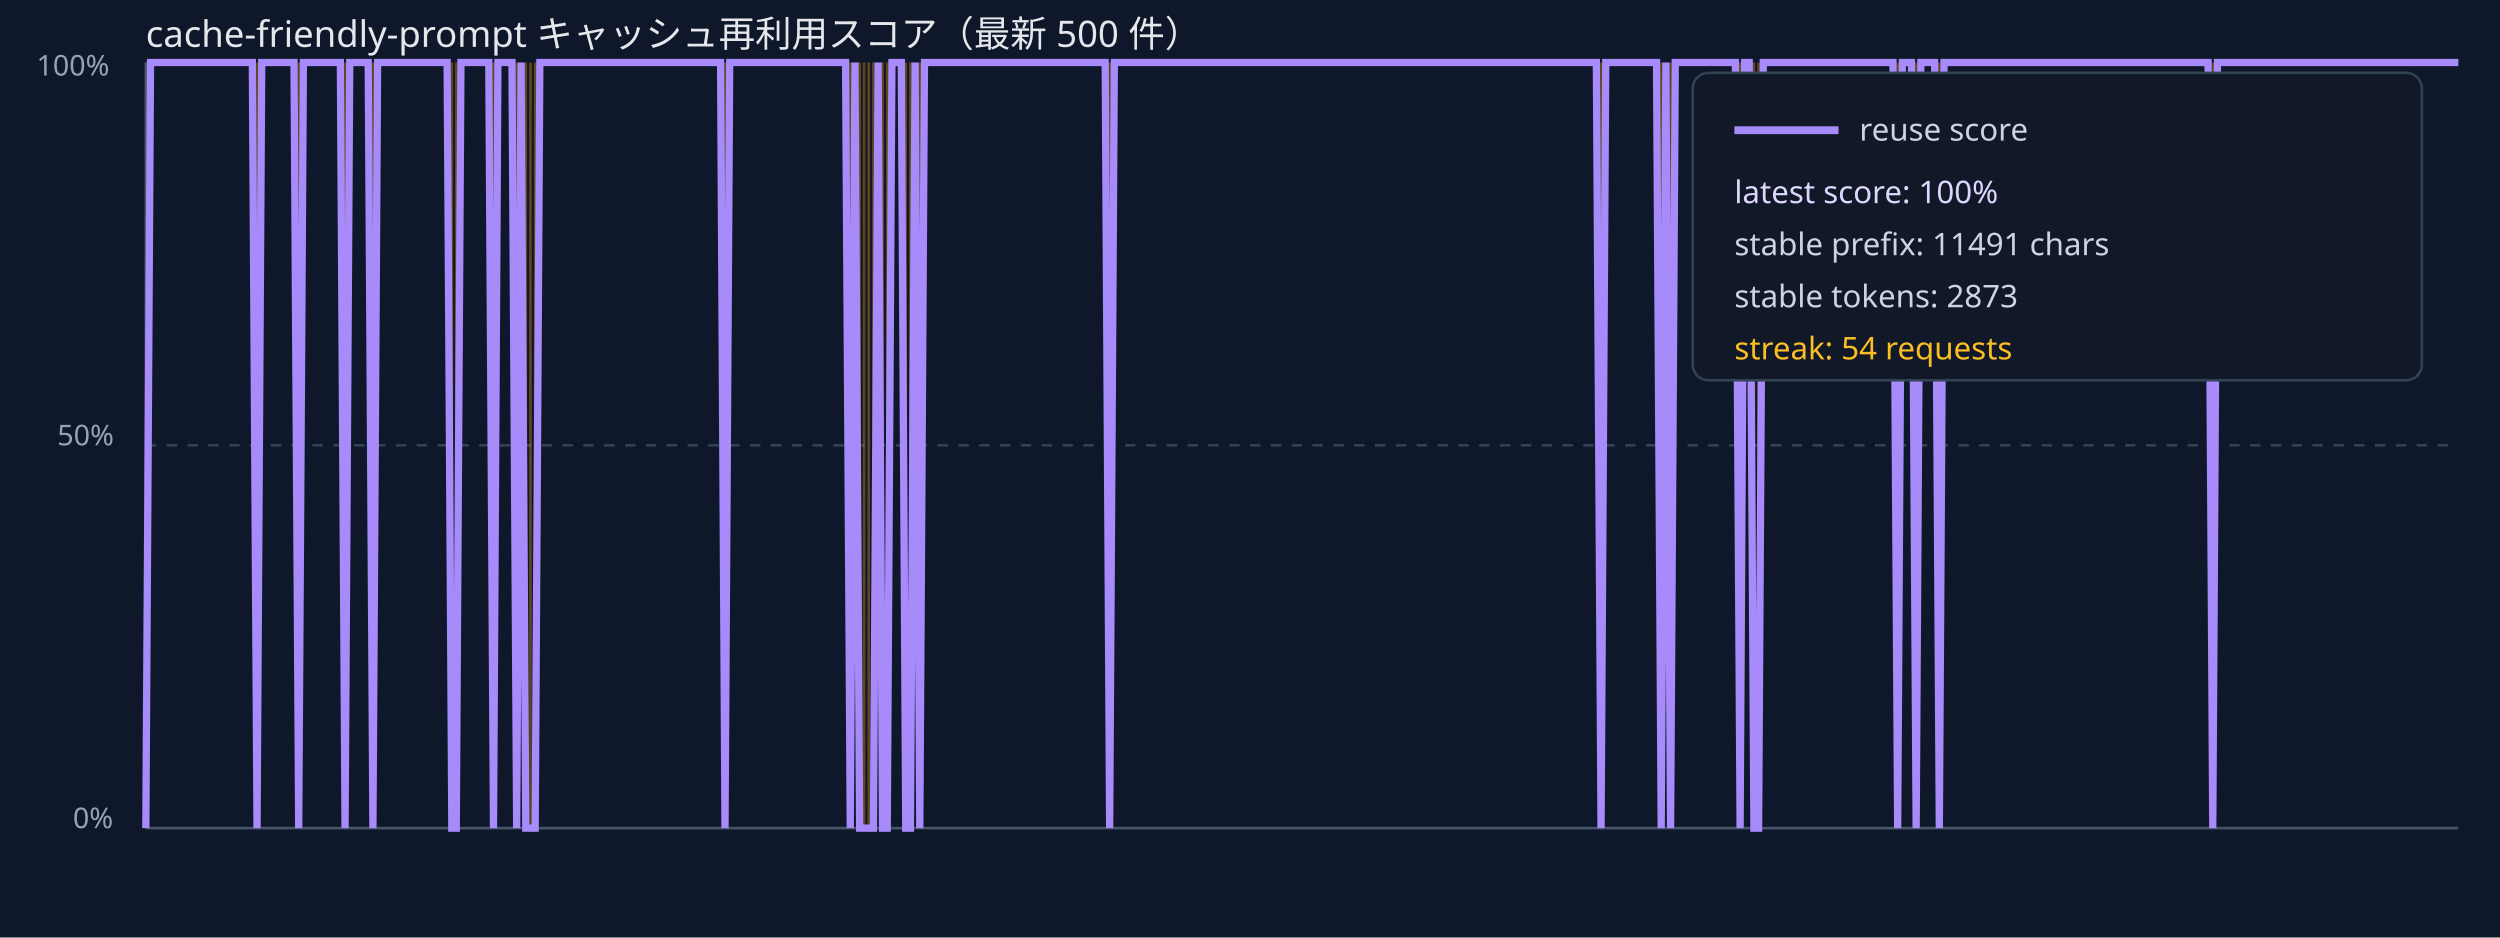
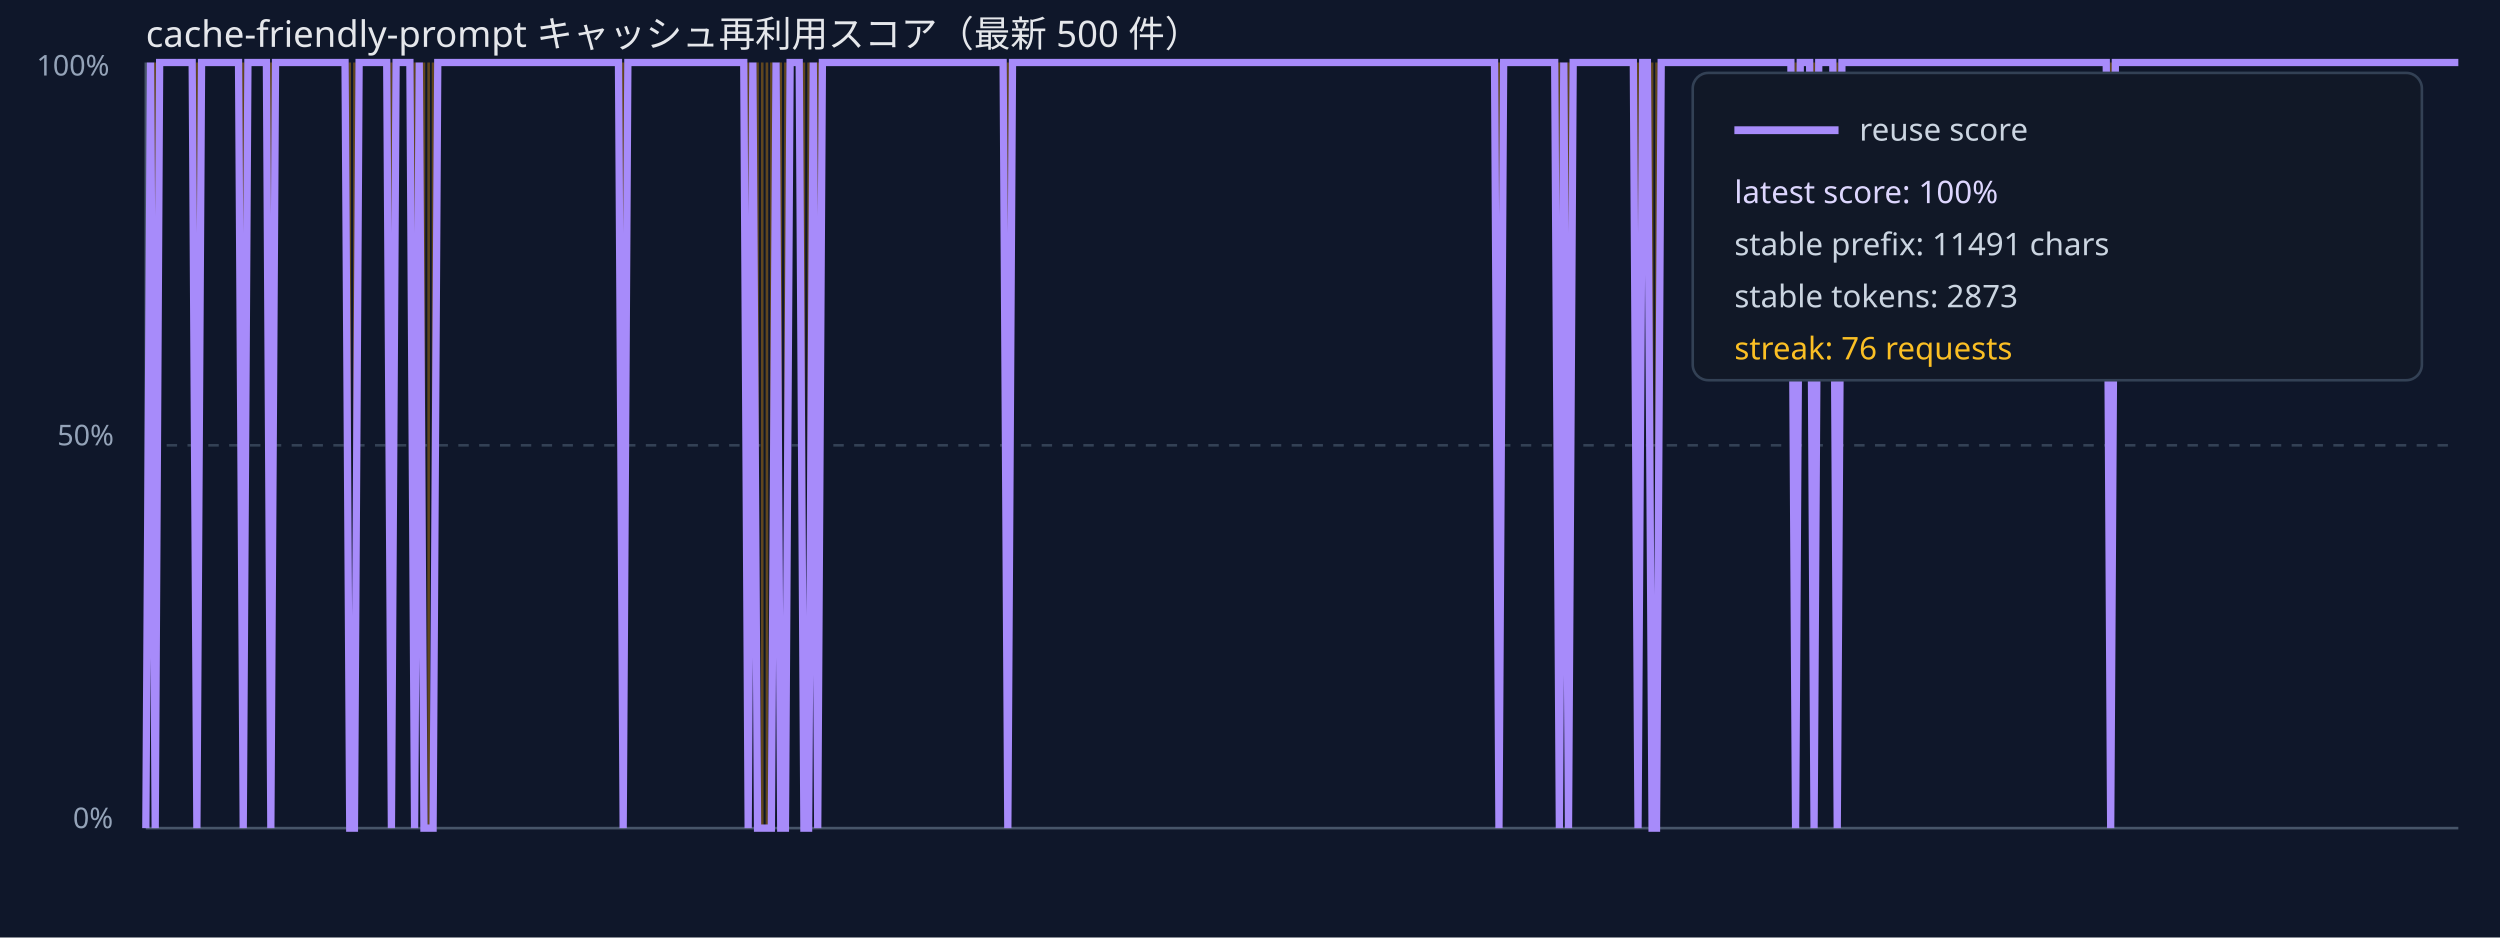
<svg xmlns="http://www.w3.org/2000/svg" width="960" height="360" viewBox="0 0 960 360">
  <rect width="100%" height="100%" fill="#0f172a" />
  <text x="56" y="18" fill="#e5e7eb" font-family="sans-serif" font-size="14">cache-friendly-prompt キャッシュ再利用スコア（最新 500 件）</text>
  <line x1="56" y1="318" x2="944" y2="318" stroke="#475569" />
  <line x1="56" y1="24" x2="56" y2="318" stroke="#475569" />
  <text x="14" y="29" fill="#94a3b8" font-family="sans-serif" font-size="11">100%</text>
  <text x="22" y="171" fill="#94a3b8" font-family="sans-serif" font-size="11">50%</text>
  <text x="28" y="318" fill="#94a3b8" font-family="sans-serif" font-size="11">0%</text>
  <line x1="56" y1="171.0" x2="944" y2="171.0" stroke="#334155" stroke-dasharray="4 4" />
-   <line x1="98.7" y1="24" x2="98.7" y2="318" stroke="#f59e0b" stroke-opacity="0.35" />
-   <line x1="114.7" y1="24" x2="114.7" y2="318" stroke="#f59e0b" stroke-opacity="0.35" />
-   <line x1="132.5" y1="24" x2="132.5" y2="318" stroke="#f59e0b" stroke-opacity="0.35" />
-   <line x1="143.2" y1="24" x2="143.2" y2="318" stroke="#f59e0b" stroke-opacity="0.35" />
-   <line x1="173.5" y1="24" x2="173.5" y2="318" stroke="#f59e0b" stroke-opacity="0.35" />
-   <line x1="175.2" y1="24" x2="175.2" y2="318" stroke="#f59e0b" stroke-opacity="0.35" />
-   <line x1="189.5" y1="24" x2="189.5" y2="318" stroke="#f59e0b" stroke-opacity="0.35" />
-   <line x1="198.4" y1="24" x2="198.4" y2="318" stroke="#f59e0b" stroke-opacity="0.35" />
-   <line x1="201.9" y1="24" x2="201.9" y2="318" stroke="#f59e0b" stroke-opacity="0.35" />
-   <line x1="203.7" y1="24" x2="203.7" y2="318" stroke="#f59e0b" stroke-opacity="0.35" />
-   <line x1="205.5" y1="24" x2="205.5" y2="318" stroke="#f59e0b" stroke-opacity="0.35" />
-   <line x1="278.4" y1="24" x2="278.4" y2="318" stroke="#f59e0b" stroke-opacity="0.35" />
-   <line x1="326.5" y1="24" x2="326.5" y2="318" stroke="#f59e0b" stroke-opacity="0.35" />
-   <line x1="330.1" y1="24" x2="330.1" y2="318" stroke="#f59e0b" stroke-opacity="0.35" />
-   <line x1="331.8" y1="24" x2="331.8" y2="318" stroke="#f59e0b" stroke-opacity="0.35" />
-   <line x1="333.6" y1="24" x2="333.6" y2="318" stroke="#f59e0b" stroke-opacity="0.35" />
-   <line x1="335.4" y1="24" x2="335.4" y2="318" stroke="#f59e0b" stroke-opacity="0.35" />
-   <line x1="338.9" y1="24" x2="338.9" y2="318" stroke="#f59e0b" stroke-opacity="0.35" />
-   <line x1="340.7" y1="24" x2="340.7" y2="318" stroke="#f59e0b" stroke-opacity="0.35" />
-   <line x1="347.8" y1="24" x2="347.8" y2="318" stroke="#f59e0b" stroke-opacity="0.35" />
-   <line x1="349.6" y1="24" x2="349.6" y2="318" stroke="#f59e0b" stroke-opacity="0.35" />
-   <line x1="353.2" y1="24" x2="353.2" y2="318" stroke="#f59e0b" stroke-opacity="0.35" />
-   <line x1="426.1" y1="24" x2="426.1" y2="318" stroke="#f59e0b" stroke-opacity="0.35" />
-   <line x1="614.8" y1="24" x2="614.8" y2="318" stroke="#f59e0b" stroke-opacity="0.35" />
-   <line x1="637.9" y1="24" x2="637.9" y2="318" stroke="#f59e0b" stroke-opacity="0.35" />
-   <line x1="641.5" y1="24" x2="641.5" y2="318" stroke="#f59e0b" stroke-opacity="0.35" />
-   <line x1="668.2" y1="24" x2="668.2" y2="318" stroke="#f59e0b" stroke-opacity="0.35" />
-   <line x1="673.5" y1="24" x2="673.5" y2="318" stroke="#f59e0b" stroke-opacity="0.35" />
-   <line x1="675.3" y1="24" x2="675.3" y2="318" stroke="#f59e0b" stroke-opacity="0.35" />
-   <line x1="728.7" y1="24" x2="728.7" y2="318" stroke="#f59e0b" stroke-opacity="0.35" />
-   <line x1="735.8" y1="24" x2="735.8" y2="318" stroke="#f59e0b" stroke-opacity="0.35" />
-   <line x1="744.7" y1="24" x2="744.7" y2="318" stroke="#f59e0b" stroke-opacity="0.35" />
-   <line x1="849.7" y1="24" x2="849.7" y2="318" stroke="#f59e0b" stroke-opacity="0.35" />
-   <polyline fill="none" stroke="#a78bfa" stroke-width="2.8" points="56.0,318.0 57.8,24.0 59.6,24.0 61.3,24.0 63.1,24.0 64.9,24.0 66.7,24.0 68.5,24.0 70.2,24.0 72.0,24.0 73.8,24.0 75.6,24.0 77.4,24.0 79.1,24.0 80.9,24.0 82.7,24.0 84.5,24.0 86.3,24.0 88.0,24.0 89.8,24.0 91.6,24.0 93.4,24.0 95.2,24.0 96.9,24.0 98.7,318.0 100.5,24.0 102.3,24.0 104.0,24.0 105.8,24.0 107.6,24.0 109.4,24.0 111.2,24.0 112.9,24.0 114.7,318.0 116.5,24.0 118.3,24.0 120.1,24.0 121.8,24.0 123.6,24.0 125.4,24.0 127.2,24.0 129.0,24.0 130.7,24.0 132.5,318.0 134.3,24.0 136.1,24.0 137.9,24.0 139.6,24.0 141.4,24.0 143.2,318.0 145.0,24.0 146.8,24.0 148.5,24.0 150.3,24.0 152.1,24.0 153.9,24.0 155.7,24.0 157.4,24.0 159.2,24.0 161.0,24.0 162.8,24.0 164.6,24.0 166.3,24.0 168.1,24.0 169.9,24.0 171.7,24.0 173.5,318.0 175.2,318.0 177.0,24.0 178.8,24.0 180.6,24.0 182.3,24.0 184.1,24.0 185.9,24.0 187.7,24.0 189.5,318.0 191.2,24.0 193.0,24.0 194.8,24.0 196.6,24.0 198.4,318.0 200.1,24.0 201.9,318.0 203.7,318.0 205.5,318.0 207.3,24.0 209.0,24.0 210.8,24.0 212.6,24.0 214.4,24.0 216.2,24.0 217.9,24.0 219.7,24.0 221.5,24.0 223.3,24.0 225.1,24.0 226.8,24.0 228.6,24.0 230.4,24.0 232.2,24.0 234.0,24.0 235.7,24.0 237.5,24.0 239.3,24.0 241.1,24.0 242.9,24.0 244.6,24.0 246.4,24.0 248.2,24.0 250.0,24.0 251.8,24.0 253.5,24.0 255.3,24.0 257.1,24.0 258.9,24.0 260.6,24.0 262.4,24.0 264.2,24.0 266.0,24.0 267.8,24.0 269.5,24.0 271.3,24.0 273.1,24.0 274.9,24.0 276.7,24.0 278.4,318.0 280.2,24.0 282.0,24.0 283.8,24.0 285.6,24.0 287.3,24.0 289.1,24.0 290.9,24.0 292.7,24.0 294.5,24.0 296.2,24.0 298.0,24.0 299.8,24.0 301.6,24.0 303.4,24.0 305.1,24.0 306.9,24.0 308.7,24.0 310.5,24.0 312.3,24.0 314.0,24.0 315.8,24.0 317.6,24.0 319.4,24.0 321.2,24.0 322.9,24.0 324.7,24.0 326.5,318.0 328.3,24.0 330.1,318.0 331.8,318.0 333.6,318.0 335.4,318.0 337.2,24.0 338.9,318.0 340.7,318.0 342.5,24.0 344.3,24.0 346.1,24.0 347.8,318.0 349.6,318.0 351.4,24.0 353.2,318.0 355.0,24.0 356.7,24.0 358.5,24.0 360.3,24.0 362.1,24.0 363.9,24.0 365.6,24.0 367.4,24.0 369.2,24.0 371.0,24.0 372.8,24.0 374.5,24.0 376.3,24.0 378.1,24.0 379.9,24.0 381.7,24.0 383.4,24.0 385.2,24.0 387.0,24.0 388.8,24.0 390.6,24.0 392.3,24.0 394.1,24.0 395.9,24.0 397.7,24.0 399.5,24.0 401.2,24.0 403.0,24.0 404.8,24.0 406.6,24.0 408.4,24.0 410.1,24.0 411.9,24.0 413.7,24.0 415.5,24.0 417.3,24.0 419.0,24.0 420.8,24.0 422.6,24.0 424.4,24.0 426.1,318.0 427.9,24.0 429.7,24.0 431.5,24.0 433.3,24.0 435.0,24.0 436.8,24.0 438.6,24.0 440.4,24.0 442.2,24.0 443.9,24.0 445.7,24.0 447.5,24.0 449.3,24.0 451.1,24.0 452.8,24.0 454.6,24.0 456.4,24.0 458.2,24.0 460.0,24.0 461.7,24.0 463.5,24.0 465.3,24.0 467.1,24.0 468.9,24.0 470.6,24.0 472.4,24.0 474.2,24.0 476.0,24.0 477.8,24.0 479.5,24.0 481.3,24.0 483.1,24.0 484.9,24.0 486.7,24.0 488.4,24.0 490.2,24.0 492.0,24.0 493.8,24.0 495.6,24.0 497.3,24.0 499.1,24.0 500.9,24.0 502.7,24.0 504.4,24.0 506.2,24.0 508.0,24.0 509.8,24.0 511.6,24.0 513.3,24.0 515.1,24.0 516.9,24.0 518.7,24.0 520.5,24.0 522.2,24.0 524.0,24.0 525.8,24.0 527.6,24.0 529.4,24.0 531.1,24.0 532.9,24.0 534.7,24.0 536.5,24.0 538.3,24.0 540.0,24.0 541.8,24.0 543.6,24.0 545.4,24.0 547.2,24.0 548.9,24.0 550.7,24.0 552.5,24.0 554.3,24.0 556.1,24.0 557.8,24.0 559.6,24.0 561.4,24.0 563.2,24.0 565.0,24.0 566.7,24.0 568.5,24.0 570.3,24.0 572.1,24.0 573.9,24.0 575.6,24.0 577.4,24.0 579.2,24.0 581.0,24.0 582.7,24.0 584.5,24.0 586.3,24.0 588.1,24.0 589.9,24.0 591.6,24.0 593.4,24.0 595.2,24.0 597.0,24.0 598.8,24.0 600.5,24.0 602.3,24.0 604.1,24.0 605.9,24.0 607.7,24.0 609.4,24.0 611.2,24.0 613.0,24.0 614.8,318.0 616.6,24.0 618.3,24.0 620.1,24.0 621.9,24.0 623.7,24.0 625.5,24.0 627.2,24.0 629.0,24.0 630.8,24.0 632.6,24.0 634.4,24.0 636.1,24.0 637.9,318.0 639.7,24.0 641.5,318.0 643.3,24.0 645.0,24.0 646.8,24.0 648.6,24.0 650.4,24.0 652.2,24.0 653.9,24.0 655.7,24.0 657.5,24.0 659.3,24.0 661.1,24.0 662.8,24.0 664.6,24.0 666.4,24.0 668.2,318.0 669.9,24.0 671.7,24.0 673.5,318.0 675.3,318.0 677.1,24.0 678.8,24.0 680.6,24.0 682.4,24.0 684.2,24.0 686.0,24.0 687.7,24.0 689.5,24.0 691.3,24.0 693.1,24.0 694.9,24.0 696.6,24.0 698.4,24.0 700.2,24.0 702.0,24.0 703.8,24.0 705.5,24.0 707.3,24.0 709.1,24.0 710.9,24.0 712.7,24.0 714.4,24.0 716.2,24.0 718.0,24.0 719.8,24.0 721.6,24.0 723.3,24.0 725.1,24.0 726.9,24.0 728.7,318.0 730.5,24.0 732.2,24.0 734.0,24.0 735.8,318.0 737.6,24.0 739.4,24.0 741.1,24.0 742.9,24.0 744.7,318.0 746.5,24.0 748.2,24.0 750.0,24.0 751.8,24.0 753.6,24.0 755.4,24.0 757.1,24.0 758.9,24.0 760.7,24.0 762.5,24.0 764.3,24.0 766.0,24.0 767.8,24.0 769.6,24.0 771.4,24.0 773.2,24.0 774.9,24.0 776.7,24.0 778.5,24.0 780.3,24.0 782.1,24.0 783.8,24.0 785.6,24.0 787.4,24.0 789.2,24.0 791.0,24.0 792.7,24.0 794.5,24.0 796.3,24.0 798.1,24.0 799.9,24.0 801.6,24.0 803.4,24.0 805.2,24.0 807.0,24.0 808.8,24.0 810.5,24.0 812.3,24.0 814.1,24.0 815.9,24.0 817.7,24.0 819.4,24.0 821.2,24.0 823.0,24.0 824.8,24.0 826.5,24.0 828.3,24.0 830.1,24.0 831.9,24.0 833.7,24.0 835.4,24.0 837.2,24.0 839.0,24.0 840.8,24.0 842.6,24.0 844.3,24.0 846.1,24.0 847.9,24.0 849.7,318.0 851.5,24.0 853.2,24.0 855.0,24.0 856.8,24.0 858.6,24.0 860.4,24.0 862.1,24.0 863.9,24.0 865.7,24.0 867.5,24.0 869.3,24.0 871.0,24.0 872.8,24.0 874.6,24.0 876.4,24.0 878.2,24.0 879.9,24.0 881.7,24.0 883.5,24.0 885.3,24.0 887.1,24.0 888.8,24.0 890.6,24.0 892.4,24.0 894.2,24.0 896.0,24.0 897.7,24.0 899.5,24.0 901.3,24.0 903.1,24.0 904.8,24.0 906.6,24.0 908.4,24.0 910.2,24.0 912.0,24.0 913.7,24.0 915.5,24.0 917.3,24.0 919.1,24.0 920.9,24.0 922.6,24.0 924.4,24.0 926.2,24.0 928.0,24.0 929.8,24.0 931.5,24.0 933.3,24.0 935.1,24.0 936.9,24.0 938.7,24.0 940.4,24.0 942.2,24.0 944.0,24.0" />
+   <line x1="59.6" y1="24" x2="59.6" y2="318" stroke="#f59e0b" stroke-opacity="0.35" />
+   <line x1="75.6" y1="24" x2="75.6" y2="318" stroke="#f59e0b" stroke-opacity="0.35" />
+   <line x1="93.4" y1="24" x2="93.4" y2="318" stroke="#f59e0b" stroke-opacity="0.35" />
+   <line x1="104.0" y1="24" x2="104.0" y2="318" stroke="#f59e0b" stroke-opacity="0.35" />
+   <line x1="134.3" y1="24" x2="134.3" y2="318" stroke="#f59e0b" stroke-opacity="0.35" />
+   <line x1="136.1" y1="24" x2="136.1" y2="318" stroke="#f59e0b" stroke-opacity="0.35" />
+   <line x1="150.3" y1="24" x2="150.3" y2="318" stroke="#f59e0b" stroke-opacity="0.35" />
+   <line x1="159.2" y1="24" x2="159.2" y2="318" stroke="#f59e0b" stroke-opacity="0.35" />
+   <line x1="162.8" y1="24" x2="162.8" y2="318" stroke="#f59e0b" stroke-opacity="0.35" />
+   <line x1="164.6" y1="24" x2="164.6" y2="318" stroke="#f59e0b" stroke-opacity="0.35" />
+   <line x1="166.3" y1="24" x2="166.3" y2="318" stroke="#f59e0b" stroke-opacity="0.35" />
+   <line x1="239.3" y1="24" x2="239.3" y2="318" stroke="#f59e0b" stroke-opacity="0.35" />
+   <line x1="287.3" y1="24" x2="287.3" y2="318" stroke="#f59e0b" stroke-opacity="0.35" />
+   <line x1="290.9" y1="24" x2="290.9" y2="318" stroke="#f59e0b" stroke-opacity="0.35" />
+   <line x1="292.7" y1="24" x2="292.7" y2="318" stroke="#f59e0b" stroke-opacity="0.35" />
+   <line x1="294.5" y1="24" x2="294.5" y2="318" stroke="#f59e0b" stroke-opacity="0.35" />
+   <line x1="296.2" y1="24" x2="296.2" y2="318" stroke="#f59e0b" stroke-opacity="0.35" />
+   <line x1="299.8" y1="24" x2="299.8" y2="318" stroke="#f59e0b" stroke-opacity="0.35" />
+   <line x1="301.6" y1="24" x2="301.6" y2="318" stroke="#f59e0b" stroke-opacity="0.35" />
+   <line x1="308.7" y1="24" x2="308.7" y2="318" stroke="#f59e0b" stroke-opacity="0.35" />
+   <line x1="310.5" y1="24" x2="310.5" y2="318" stroke="#f59e0b" stroke-opacity="0.35" />
+   <line x1="314.0" y1="24" x2="314.0" y2="318" stroke="#f59e0b" stroke-opacity="0.35" />
+   <line x1="387.0" y1="24" x2="387.0" y2="318" stroke="#f59e0b" stroke-opacity="0.35" />
+   <line x1="575.6" y1="24" x2="575.6" y2="318" stroke="#f59e0b" stroke-opacity="0.35" />
+   <line x1="598.8" y1="24" x2="598.8" y2="318" stroke="#f59e0b" stroke-opacity="0.35" />
+   <line x1="602.3" y1="24" x2="602.3" y2="318" stroke="#f59e0b" stroke-opacity="0.35" />
+   <line x1="629.0" y1="24" x2="629.0" y2="318" stroke="#f59e0b" stroke-opacity="0.35" />
+   <line x1="634.4" y1="24" x2="634.4" y2="318" stroke="#f59e0b" stroke-opacity="0.35" />
+   <line x1="636.1" y1="24" x2="636.1" y2="318" stroke="#f59e0b" stroke-opacity="0.35" />
+   <line x1="689.5" y1="24" x2="689.5" y2="318" stroke="#f59e0b" stroke-opacity="0.35" />
+   <line x1="696.6" y1="24" x2="696.6" y2="318" stroke="#f59e0b" stroke-opacity="0.35" />
+   <line x1="705.5" y1="24" x2="705.5" y2="318" stroke="#f59e0b" stroke-opacity="0.35" />
+   <line x1="810.5" y1="24" x2="810.5" y2="318" stroke="#f59e0b" stroke-opacity="0.35" />
+   <polyline fill="none" stroke="#a78bfa" stroke-width="2.8" points="56.0,318.0 57.8,24.0 59.6,318.0 61.3,24.0 63.1,24.0 64.9,24.0 66.7,24.0 68.5,24.0 70.2,24.0 72.0,24.0 73.8,24.0 75.6,318.0 77.4,24.0 79.1,24.0 80.9,24.0 82.7,24.0 84.5,24.0 86.3,24.0 88.0,24.0 89.8,24.0 91.6,24.0 93.4,318.0 95.2,24.0 96.9,24.0 98.7,24.0 100.5,24.0 102.3,24.0 104.0,318.0 105.8,24.0 107.6,24.0 109.4,24.0 111.2,24.0 112.9,24.0 114.7,24.0 116.5,24.0 118.3,24.0 120.1,24.0 121.8,24.0 123.6,24.0 125.4,24.0 127.2,24.0 129.0,24.0 130.7,24.0 132.5,24.0 134.3,318.0 136.1,318.0 137.9,24.0 139.6,24.0 141.4,24.0 143.2,24.0 145.0,24.0 146.8,24.0 148.5,24.0 150.3,318.0 152.1,24.0 153.9,24.0 155.7,24.0 157.4,24.0 159.2,318.0 161.0,24.0 162.8,318.0 164.6,318.0 166.3,318.0 168.1,24.0 169.9,24.0 171.7,24.0 173.5,24.0 175.2,24.0 177.0,24.0 178.8,24.0 180.6,24.0 182.3,24.0 184.1,24.0 185.9,24.0 187.7,24.0 189.5,24.0 191.2,24.0 193.0,24.0 194.8,24.0 196.6,24.0 198.4,24.0 200.1,24.0 201.9,24.0 203.7,24.0 205.5,24.0 207.3,24.0 209.0,24.0 210.8,24.0 212.6,24.0 214.4,24.0 216.2,24.0 217.9,24.0 219.7,24.0 221.5,24.0 223.3,24.0 225.1,24.0 226.8,24.0 228.6,24.0 230.4,24.0 232.2,24.0 234.0,24.0 235.7,24.0 237.5,24.0 239.3,318.0 241.1,24.0 242.9,24.0 244.6,24.0 246.4,24.0 248.2,24.0 250.0,24.0 251.8,24.0 253.5,24.0 255.3,24.0 257.1,24.0 258.9,24.0 260.6,24.0 262.4,24.0 264.2,24.0 266.0,24.0 267.8,24.0 269.5,24.0 271.3,24.0 273.1,24.0 274.9,24.0 276.7,24.0 278.4,24.0 280.2,24.0 282.0,24.0 283.8,24.0 285.6,24.0 287.3,318.0 289.1,24.0 290.9,318.0 292.7,318.0 294.5,318.0 296.2,318.0 298.0,24.0 299.8,318.0 301.6,318.0 303.4,24.0 305.1,24.0 306.9,24.0 308.7,318.0 310.5,318.0 312.3,24.0 314.0,318.0 315.8,24.0 317.6,24.0 319.4,24.0 321.2,24.0 322.9,24.0 324.7,24.0 326.5,24.0 328.3,24.0 330.1,24.0 331.8,24.0 333.6,24.0 335.4,24.0 337.2,24.0 338.9,24.0 340.7,24.0 342.5,24.0 344.3,24.0 346.1,24.0 347.8,24.0 349.6,24.0 351.4,24.0 353.2,24.0 355.0,24.0 356.7,24.0 358.5,24.0 360.3,24.0 362.1,24.0 363.9,24.0 365.6,24.0 367.4,24.0 369.2,24.0 371.0,24.0 372.8,24.0 374.5,24.0 376.3,24.0 378.1,24.0 379.9,24.0 381.7,24.0 383.4,24.0 385.2,24.0 387.0,318.0 388.8,24.0 390.6,24.0 392.3,24.0 394.1,24.0 395.9,24.0 397.7,24.0 399.5,24.0 401.2,24.0 403.0,24.0 404.8,24.0 406.6,24.0 408.4,24.0 410.1,24.0 411.9,24.0 413.7,24.0 415.5,24.0 417.3,24.0 419.0,24.0 420.8,24.0 422.6,24.0 424.4,24.0 426.1,24.0 427.9,24.0 429.7,24.0 431.5,24.0 433.3,24.0 435.0,24.0 436.8,24.0 438.6,24.0 440.4,24.0 442.2,24.0 443.9,24.0 445.7,24.0 447.5,24.0 449.3,24.0 451.1,24.0 452.8,24.0 454.6,24.0 456.4,24.0 458.2,24.0 460.0,24.0 461.7,24.0 463.5,24.0 465.3,24.0 467.1,24.0 468.9,24.0 470.6,24.0 472.4,24.0 474.2,24.0 476.0,24.0 477.8,24.0 479.5,24.0 481.3,24.0 483.1,24.0 484.9,24.0 486.7,24.0 488.4,24.0 490.2,24.0 492.0,24.0 493.8,24.0 495.6,24.0 497.3,24.0 499.1,24.0 500.9,24.0 502.7,24.0 504.4,24.0 506.2,24.0 508.0,24.0 509.8,24.0 511.6,24.0 513.3,24.0 515.1,24.0 516.9,24.0 518.7,24.0 520.5,24.0 522.2,24.0 524.0,24.0 525.8,24.0 527.6,24.0 529.4,24.0 531.1,24.0 532.9,24.0 534.7,24.0 536.5,24.0 538.3,24.0 540.0,24.0 541.8,24.0 543.6,24.0 545.4,24.0 547.2,24.0 548.9,24.0 550.7,24.0 552.5,24.0 554.3,24.0 556.1,24.0 557.8,24.0 559.6,24.0 561.4,24.0 563.2,24.0 565.0,24.0 566.7,24.0 568.5,24.0 570.3,24.0 572.1,24.0 573.9,24.0 575.6,318.0 577.4,24.0 579.2,24.0 581.0,24.0 582.7,24.0 584.5,24.0 586.3,24.0 588.1,24.0 589.9,24.0 591.6,24.0 593.4,24.0 595.2,24.0 597.0,24.0 598.8,318.0 600.5,24.0 602.3,318.0 604.1,24.0 605.9,24.0 607.7,24.0 609.4,24.0 611.2,24.0 613.0,24.0 614.8,24.0 616.6,24.0 618.3,24.0 620.1,24.0 621.9,24.0 623.7,24.0 625.5,24.0 627.2,24.0 629.0,318.0 630.8,24.0 632.6,24.0 634.4,318.0 636.1,318.0 637.9,24.0 639.7,24.0 641.5,24.0 643.3,24.0 645.0,24.0 646.8,24.0 648.6,24.0 650.4,24.0 652.2,24.0 653.9,24.0 655.7,24.0 657.5,24.0 659.3,24.0 661.1,24.0 662.8,24.0 664.6,24.0 666.4,24.0 668.2,24.0 669.9,24.0 671.7,24.0 673.5,24.0 675.3,24.0 677.1,24.0 678.8,24.0 680.6,24.0 682.4,24.0 684.2,24.0 686.0,24.0 687.7,24.0 689.5,318.0 691.3,24.0 693.1,24.0 694.9,24.0 696.6,318.0 698.4,24.0 700.2,24.0 702.0,24.0 703.8,24.0 705.5,318.0 707.3,24.0 709.1,24.0 710.9,24.0 712.7,24.0 714.4,24.0 716.2,24.0 718.0,24.0 719.8,24.0 721.6,24.0 723.3,24.0 725.1,24.0 726.9,24.0 728.7,24.0 730.5,24.0 732.2,24.0 734.0,24.0 735.8,24.0 737.6,24.0 739.4,24.0 741.1,24.0 742.9,24.0 744.7,24.0 746.5,24.0 748.2,24.0 750.0,24.0 751.8,24.0 753.6,24.0 755.4,24.0 757.1,24.0 758.9,24.0 760.7,24.0 762.5,24.0 764.3,24.0 766.0,24.0 767.8,24.0 769.6,24.0 771.4,24.0 773.2,24.0 774.9,24.0 776.7,24.0 778.5,24.0 780.3,24.0 782.1,24.0 783.8,24.0 785.6,24.0 787.4,24.0 789.2,24.0 791.0,24.0 792.7,24.0 794.5,24.0 796.3,24.0 798.1,24.0 799.9,24.0 801.6,24.0 803.4,24.0 805.2,24.0 807.0,24.0 808.8,24.0 810.5,318.0 812.3,24.0 814.1,24.0 815.9,24.0 817.7,24.0 819.4,24.0 821.2,24.0 823.0,24.0 824.8,24.0 826.5,24.0 828.3,24.0 830.1,24.0 831.9,24.0 833.7,24.0 835.4,24.0 837.2,24.0 839.0,24.0 840.8,24.0 842.6,24.0 844.3,24.0 846.1,24.0 847.9,24.0 849.7,24.0 851.5,24.0 853.2,24.0 855.0,24.0 856.8,24.0 858.6,24.0 860.4,24.0 862.1,24.0 863.9,24.0 865.7,24.0 867.5,24.0 869.3,24.0 871.0,24.0 872.8,24.0 874.6,24.0 876.4,24.0 878.2,24.0 879.9,24.0 881.7,24.0 883.5,24.0 885.3,24.0 887.1,24.0 888.8,24.0 890.6,24.0 892.4,24.0 894.2,24.0 896.0,24.0 897.7,24.0 899.5,24.0 901.3,24.0 903.1,24.0 904.8,24.0 906.6,24.0 908.4,24.0 910.2,24.0 912.0,24.0 913.7,24.0 915.5,24.0 917.3,24.0 919.1,24.0 920.9,24.0 922.6,24.0 924.4,24.0 926.2,24.0 928.0,24.0 929.8,24.0 931.5,24.0 933.3,24.0 935.1,24.0 936.9,24.0 938.7,24.0 940.4,24.0 942.2,24.0 944.0,24.0" />
  <rect x="650" y="28" width="280" height="118" rx="6" fill="#111827" stroke="#334155" />
  <line x1="666" y1="50" x2="706" y2="50" stroke="#a78bfa" stroke-width="3" />
  <text x="714" y="54" fill="#cbd5e1" font-family="sans-serif" font-size="12">reuse score</text>
  <text x="666" y="78" fill="#ddd6fe" font-family="sans-serif" font-size="12">latest score: 100%</text>
  <text x="666" y="98" fill="#cbd5e1" font-family="sans-serif" font-size="12">stable prefix: 11491 chars</text>
  <text x="666" y="118" fill="#cbd5e1" font-family="sans-serif" font-size="12">stable tokens: 2873</text>
-   <text x="666" y="138" fill="#fbbf24" font-family="sans-serif" font-size="12">streak: 54 requests</text>
+   <text x="666" y="138" fill="#fbbf24" font-family="sans-serif" font-size="12">streak: 76 requests</text>
</svg>
